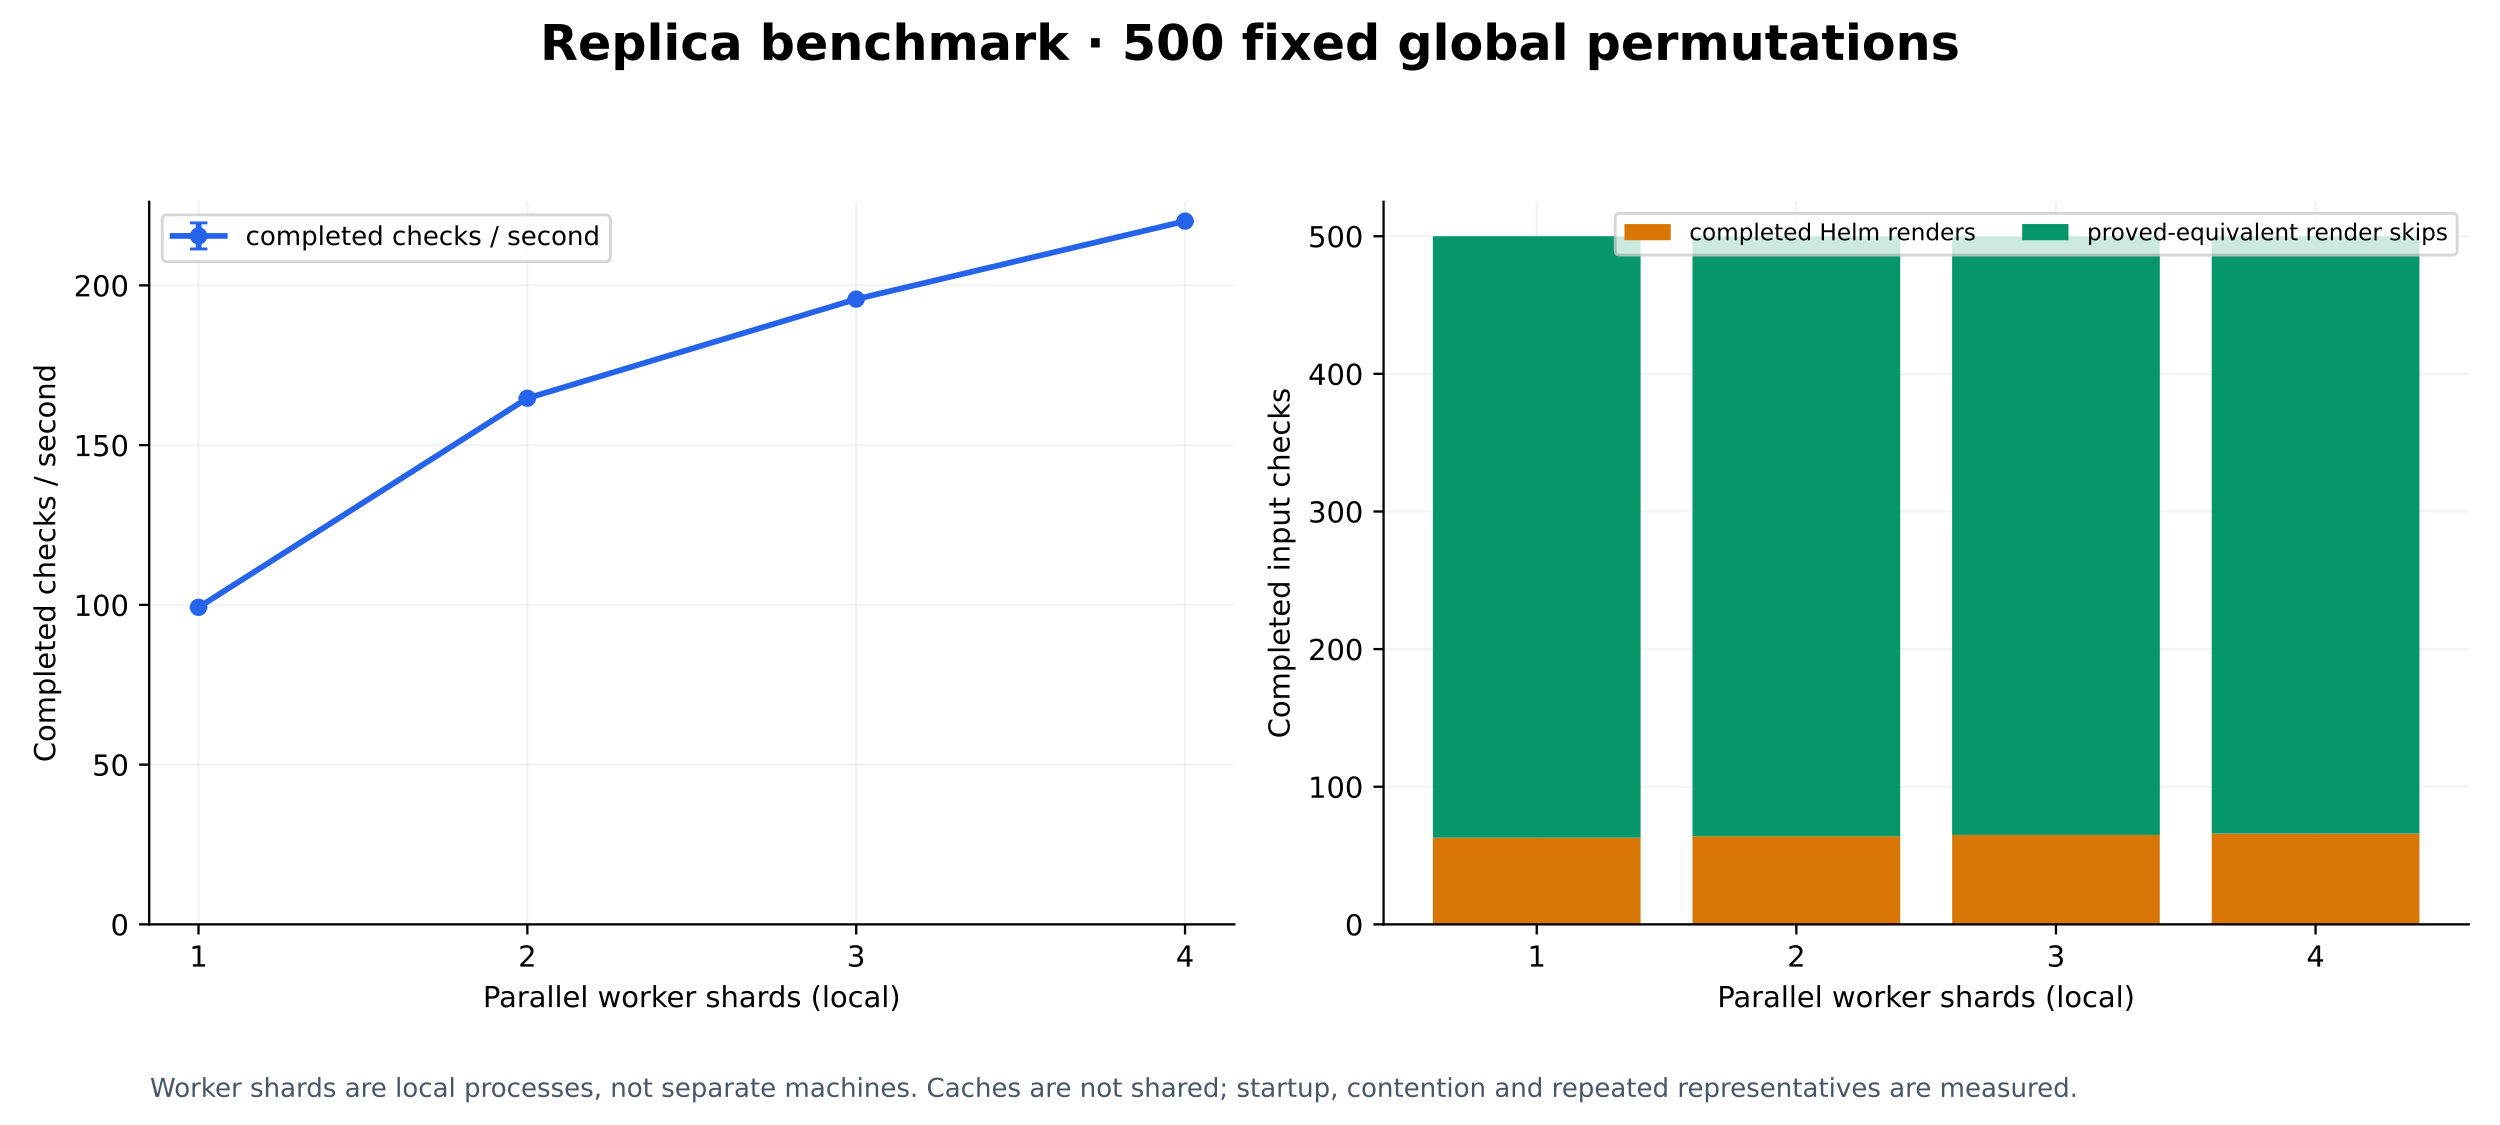
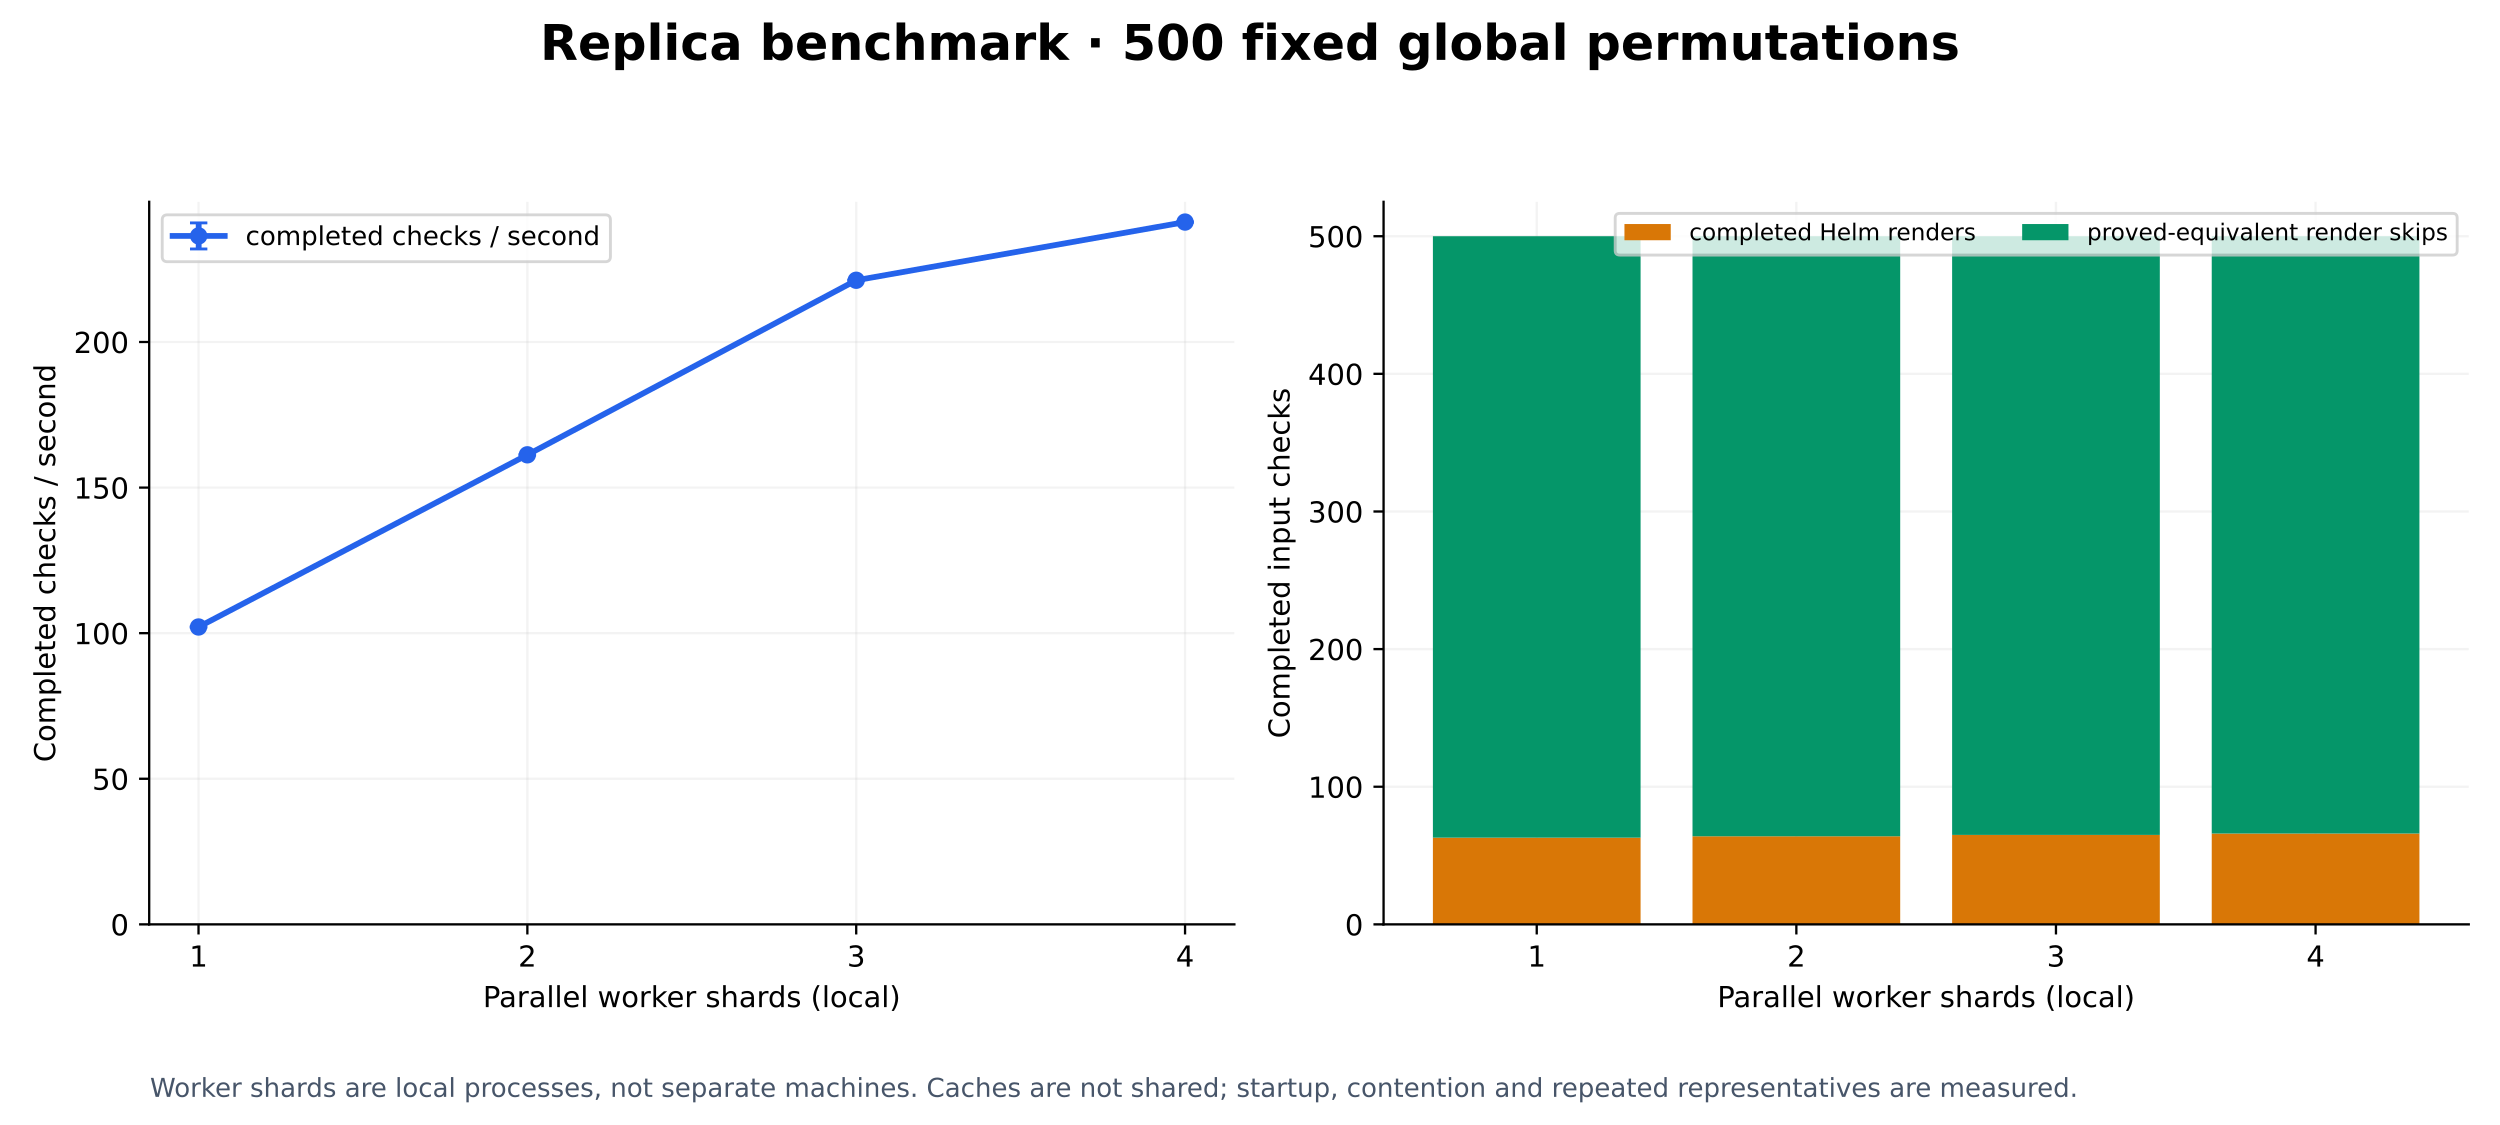
<svg xmlns="http://www.w3.org/2000/svg" xmlns:xlink="http://www.w3.org/1999/xlink" width="864pt" height="388.8pt" viewBox="0 0 864 388.8" version="1.1">
  <defs>
    <style type="text/css">*{stroke-linejoin: round; stroke-linecap: butt}</style>
  </defs>
  <g id="figure_1">
    <g id="patch_1">
-       <path d="M 0 388.8  L 864 388.8  L 864 0  L 0 0  z " style="fill: #ffffff" />
+       <path d="M 0 388.8 L 864 388.8 L 864 0 L 0 0 z " style="fill: #ffffff" />
    </g>
    <g id="axes_1">
      <g id="patch_2">
-         <path d="M 51.562 319.462  L 426.6 319.462  L 426.6 69.748  L 51.562 69.748  z " style="fill: #ffffff" />
+         <path d="M 51.562 319.462 L 426.6 319.462 L 426.6 69.748 L 51.562 69.748 z " style="fill: #ffffff" />
      </g>
      <g id="matplotlib.axis_1">
        <g id="xtick_1">
          <g id="line2d_1">
-             <path d="M 68.61 319.462  L 68.61 69.748  " clip-path="url(#p61731bcd33)" style="fill: none; stroke: #b0b0b0; stroke-opacity: 0.16; stroke-width: 0.8; stroke-linecap: square" />
+             <path d="M 68.61 319.462 L 68.61 69.748 " clip-path="url(#p4223c1ce77)" style="fill: none; stroke: #b0b0b0; stroke-opacity: 0.16; stroke-width: 0.8; stroke-linecap: square" />
          </g>
          <g id="line2d_2">
            <defs>
-               <path id="m095fb69ae2" d="M 0 0  L 0 3.5  " style="stroke: #000000; stroke-width: 0.8" />
+               <path id="mcdd8861293" d="M 0 0 L 0 3.5 " style="stroke: #000000; stroke-width: 0.8" />
            </defs>
            <g>
-               <use xlink:href="#m095fb69ae2" x="68.61" y="319.462" style="stroke: #000000; stroke-width: 0.8" />
+               <use xlink:href="#mcdd8861293" x="68.61" y="319.462" style="stroke: #000000; stroke-width: 0.8" />
            </g>
          </g>
          <g id="text_1">
            <text style="font-size: 10px; font-family: 'DejaVu Sans'; text-anchor: middle" x="68.61" y="334.059" transform="rotate(-0 68.60951 334.0593)">1</text>
          </g>
        </g>
        <g id="xtick_2">
          <g id="line2d_3">
-             <path d="M 182.257 319.462  L 182.257 69.748  " clip-path="url(#p61731bcd33)" style="fill: none; stroke: #b0b0b0; stroke-opacity: 0.16; stroke-width: 0.8; stroke-linecap: square" />
+             <path d="M 182.257 319.462 L 182.257 69.748 " clip-path="url(#p4223c1ce77)" style="fill: none; stroke: #b0b0b0; stroke-opacity: 0.16; stroke-width: 0.8; stroke-linecap: square" />
          </g>
          <g id="line2d_4">
            <g>
-               <use xlink:href="#m095fb69ae2" x="182.257" y="319.462" style="stroke: #000000; stroke-width: 0.8" />
+               <use xlink:href="#mcdd8861293" x="182.257" y="319.462" style="stroke: #000000; stroke-width: 0.8" />
            </g>
          </g>
          <g id="text_2">
            <text style="font-size: 10px; font-family: 'DejaVu Sans'; text-anchor: middle" x="182.257" y="334.059" transform="rotate(-0 182.2573 334.0593)">2</text>
          </g>
        </g>
        <g id="xtick_3">
          <g id="line2d_5">
-             <path d="M 295.905 319.462  L 295.905 69.748  " clip-path="url(#p61731bcd33)" style="fill: none; stroke: #b0b0b0; stroke-opacity: 0.16; stroke-width: 0.8; stroke-linecap: square" />
+             <path d="M 295.905 319.462 L 295.905 69.748 " clip-path="url(#p4223c1ce77)" style="fill: none; stroke: #b0b0b0; stroke-opacity: 0.16; stroke-width: 0.8; stroke-linecap: square" />
          </g>
          <g id="line2d_6">
            <g>
-               <use xlink:href="#m095fb69ae2" x="295.905" y="319.462" style="stroke: #000000; stroke-width: 0.8" />
+               <use xlink:href="#mcdd8861293" x="295.905" y="319.462" style="stroke: #000000; stroke-width: 0.8" />
            </g>
          </g>
          <g id="text_3">
            <text style="font-size: 10px; font-family: 'DejaVu Sans'; text-anchor: middle" x="295.905" y="334.059" transform="rotate(-0 295.9051 334.0593)">3</text>
          </g>
        </g>
        <g id="xtick_4">
          <g id="line2d_7">
-             <path d="M 409.553 319.462  L 409.553 69.748  " clip-path="url(#p61731bcd33)" style="fill: none; stroke: #b0b0b0; stroke-opacity: 0.16; stroke-width: 0.8; stroke-linecap: square" />
+             <path d="M 409.553 319.462 L 409.553 69.748 " clip-path="url(#p4223c1ce77)" style="fill: none; stroke: #b0b0b0; stroke-opacity: 0.16; stroke-width: 0.8; stroke-linecap: square" />
          </g>
          <g id="line2d_8">
            <g>
-               <use xlink:href="#m095fb69ae2" x="409.553" y="319.462" style="stroke: #000000; stroke-width: 0.8" />
+               <use xlink:href="#mcdd8861293" x="409.553" y="319.462" style="stroke: #000000; stroke-width: 0.8" />
            </g>
          </g>
          <g id="text_4">
            <text style="font-size: 10px; font-family: 'DejaVu Sans'; text-anchor: middle" x="409.553" y="334.059" transform="rotate(-0 409.5528 334.0593)">4</text>
          </g>
        </g>
        <g id="text_5">
          <text style="font-size: 10px; font-family: 'DejaVu Sans'; text-anchor: middle" x="239.081" y="348.06" transform="rotate(-0 239.0812 348.0601)">Parallel worker shards (local)</text>
        </g>
      </g>
      <g id="matplotlib.axis_2">
        <g id="ytick_1">
          <g id="line2d_9">
-             <path d="M 51.562 319.462  L 426.6 319.462  " clip-path="url(#p61731bcd33)" style="fill: none; stroke: #b0b0b0; stroke-opacity: 0.16; stroke-width: 0.8; stroke-linecap: square" />
+             <path d="M 51.562 319.462 L 426.6 319.462 " clip-path="url(#p4223c1ce77)" style="fill: none; stroke: #b0b0b0; stroke-opacity: 0.16; stroke-width: 0.8; stroke-linecap: square" />
          </g>
          <g id="line2d_10">
            <defs>
-               <path id="m55cb6ae15c" d="M 0 0  L -3.5 0  " style="stroke: #000000; stroke-width: 0.8" />
+               <path id="mf7a7659a86" d="M 0 0 L -3.5 0 " style="stroke: #000000; stroke-width: 0.8" />
            </defs>
            <g>
-               <use xlink:href="#m55cb6ae15c" x="51.562" y="319.462" style="stroke: #000000; stroke-width: 0.8" />
+               <use xlink:href="#mf7a7659a86" x="51.562" y="319.462" style="stroke: #000000; stroke-width: 0.8" />
            </g>
          </g>
          <g id="text_6">
            <text style="font-size: 10px; font-family: 'DejaVu Sans'; text-anchor: end" x="44.562" y="323.26" transform="rotate(-0 44.56234 323.2605)">0</text>
          </g>
        </g>
        <g id="ytick_2">
          <g id="line2d_11">
-             <path d="M 51.562 264.253  L 426.6 264.253  " clip-path="url(#p61731bcd33)" style="fill: none; stroke: #b0b0b0; stroke-opacity: 0.16; stroke-width: 0.8; stroke-linecap: square" />
+             <path d="M 51.562 269.145 L 426.6 269.145 " clip-path="url(#p4223c1ce77)" style="fill: none; stroke: #b0b0b0; stroke-opacity: 0.16; stroke-width: 0.8; stroke-linecap: square" />
          </g>
          <g id="line2d_12">
            <g>
-               <use xlink:href="#m55cb6ae15c" x="51.562" y="264.253" style="stroke: #000000; stroke-width: 0.8" />
+               <use xlink:href="#mf7a7659a86" x="51.562" y="269.145" style="stroke: #000000; stroke-width: 0.8" />
            </g>
          </g>
          <g id="text_7">
-             <text style="font-size: 10px; font-family: 'DejaVu Sans'; text-anchor: end" x="44.562" y="268.052" transform="rotate(-0 44.56234 268.0519)">50</text>
+             <text style="font-size: 10px; font-family: 'DejaVu Sans'; text-anchor: end" x="44.562" y="272.944" transform="rotate(-0 44.56234 272.9439)">50</text>
          </g>
        </g>
        <g id="ytick_3">
          <g id="line2d_13">
-             <path d="M 51.562 209.045  L 426.6 209.045  " clip-path="url(#p61731bcd33)" style="fill: none; stroke: #b0b0b0; stroke-opacity: 0.16; stroke-width: 0.8; stroke-linecap: square" />
+             <path d="M 51.562 218.828 L 426.6 218.828 " clip-path="url(#p4223c1ce77)" style="fill: none; stroke: #b0b0b0; stroke-opacity: 0.16; stroke-width: 0.8; stroke-linecap: square" />
          </g>
          <g id="line2d_14">
            <g>
-               <use xlink:href="#m55cb6ae15c" x="51.562" y="209.045" style="stroke: #000000; stroke-width: 0.8" />
+               <use xlink:href="#mf7a7659a86" x="51.562" y="218.828" style="stroke: #000000; stroke-width: 0.8" />
            </g>
          </g>
          <g id="text_8">
-             <text style="font-size: 10px; font-family: 'DejaVu Sans'; text-anchor: end" x="44.562" y="212.843" transform="rotate(-0 44.56234 212.8434)">100</text>
+             <text style="font-size: 10px; font-family: 'DejaVu Sans'; text-anchor: end" x="44.562" y="222.627" transform="rotate(-0 44.56234 222.6272)">100</text>
          </g>
        </g>
        <g id="ytick_4">
          <g id="line2d_15">
-             <path d="M 51.562 153.836  L 426.6 153.836  " clip-path="url(#p61731bcd33)" style="fill: none; stroke: #b0b0b0; stroke-opacity: 0.16; stroke-width: 0.8; stroke-linecap: square" />
+             <path d="M 51.562 168.512 L 426.6 168.512 " clip-path="url(#p4223c1ce77)" style="fill: none; stroke: #b0b0b0; stroke-opacity: 0.16; stroke-width: 0.8; stroke-linecap: square" />
          </g>
          <g id="line2d_16">
            <g>
-               <use xlink:href="#m55cb6ae15c" x="51.562" y="153.836" style="stroke: #000000; stroke-width: 0.8" />
+               <use xlink:href="#mf7a7659a86" x="51.562" y="168.512" style="stroke: #000000; stroke-width: 0.8" />
            </g>
          </g>
          <g id="text_9">
-             <text style="font-size: 10px; font-family: 'DejaVu Sans'; text-anchor: end" x="44.562" y="157.635" transform="rotate(-0 44.56234 157.6349)">150</text>
+             <text style="font-size: 10px; font-family: 'DejaVu Sans'; text-anchor: end" x="44.562" y="172.311" transform="rotate(-0 44.56234 172.3106)">150</text>
          </g>
        </g>
        <g id="ytick_5">
          <g id="line2d_17">
-             <path d="M 51.562 98.628  L 426.6 98.628  " clip-path="url(#p61731bcd33)" style="fill: none; stroke: #b0b0b0; stroke-opacity: 0.16; stroke-width: 0.8; stroke-linecap: square" />
+             <path d="M 51.562 118.195 L 426.6 118.195 " clip-path="url(#p4223c1ce77)" style="fill: none; stroke: #b0b0b0; stroke-opacity: 0.16; stroke-width: 0.8; stroke-linecap: square" />
          </g>
          <g id="line2d_18">
            <g>
-               <use xlink:href="#m55cb6ae15c" x="51.562" y="98.628" style="stroke: #000000; stroke-width: 0.8" />
+               <use xlink:href="#mf7a7659a86" x="51.562" y="118.195" style="stroke: #000000; stroke-width: 0.8" />
            </g>
          </g>
          <g id="text_10">
-             <text style="font-size: 10px; font-family: 'DejaVu Sans'; text-anchor: end" x="44.562" y="102.426" transform="rotate(-0 44.56234 102.4263)">200</text>
+             <text style="font-size: 10px; font-family: 'DejaVu Sans'; text-anchor: end" x="44.562" y="121.994" transform="rotate(-0 44.56234 121.994)">200</text>
          </g>
        </g>
        <g id="text_11">
          <text style="font-size: 10px; font-family: 'DejaVu Sans'; text-anchor: middle" x="19.073" y="194.605" transform="rotate(-90 19.0725 194.6048)">Completed checks / second</text>
        </g>
      </g>
      <g id="LineCollection_1">
-         <path d="M 68.61 209.899  L 68.61 209.899  " clip-path="url(#p61731bcd33)" style="fill: none; stroke: #2563eb; stroke-width: 2" />
-         <path d="M 182.257 137.622  L 182.257 137.622  " clip-path="url(#p61731bcd33)" style="fill: none; stroke: #2563eb; stroke-width: 2" />
-         <path d="M 295.905 103.377  L 295.905 103.377  " clip-path="url(#p61731bcd33)" style="fill: none; stroke: #2563eb; stroke-width: 2" />
-         <path d="M 409.553 76.422  L 409.553 76.422  " clip-path="url(#p61731bcd33)" style="fill: none; stroke: #2563eb; stroke-width: 2" />
+         <path d="M 68.61 216.69 L 68.61 216.69 " clip-path="url(#p4223c1ce77)" style="fill: none; stroke: #2563eb; stroke-width: 2" />
+         <path d="M 182.257 157.183 L 182.257 157.183 " clip-path="url(#p4223c1ce77)" style="fill: none; stroke: #2563eb; stroke-width: 2" />
+         <path d="M 295.905 96.858 L 295.905 96.858 " clip-path="url(#p4223c1ce77)" style="fill: none; stroke: #2563eb; stroke-width: 2" />
+         <path d="M 409.553 76.745 L 409.553 76.745 " clip-path="url(#p4223c1ce77)" style="fill: none; stroke: #2563eb; stroke-width: 2" />
      </g>
      <g id="line2d_19">
        <defs>
-           <path id="m5aa37f4e7f" d="M 3 0  L -3 -0  " style="stroke: #2563eb" />
+           <path id="m6615f6c634" d="M 3 0 L -3 -0 " style="stroke: #2563eb" />
        </defs>
-         <g clip-path="url(#p61731bcd33)">
-           <use xlink:href="#m5aa37f4e7f" x="68.61" y="209.899" style="fill: #2563eb; stroke: #2563eb" />
-           <use xlink:href="#m5aa37f4e7f" x="182.257" y="137.622" style="fill: #2563eb; stroke: #2563eb" />
-           <use xlink:href="#m5aa37f4e7f" x="295.905" y="103.377" style="fill: #2563eb; stroke: #2563eb" />
-           <use xlink:href="#m5aa37f4e7f" x="409.553" y="76.422" style="fill: #2563eb; stroke: #2563eb" />
+         <g clip-path="url(#p4223c1ce77)">
+           <use xlink:href="#m6615f6c634" x="68.61" y="216.69" style="fill: #2563eb; stroke: #2563eb" />
+           <use xlink:href="#m6615f6c634" x="182.257" y="157.183" style="fill: #2563eb; stroke: #2563eb" />
+           <use xlink:href="#m6615f6c634" x="295.905" y="96.858" style="fill: #2563eb; stroke: #2563eb" />
+           <use xlink:href="#m6615f6c634" x="409.553" y="76.745" style="fill: #2563eb; stroke: #2563eb" />
        </g>
      </g>
      <g id="line2d_20">
-         <g clip-path="url(#p61731bcd33)">
-           <use xlink:href="#m5aa37f4e7f" x="68.61" y="209.899" style="fill: #2563eb; stroke: #2563eb" />
-           <use xlink:href="#m5aa37f4e7f" x="182.257" y="137.622" style="fill: #2563eb; stroke: #2563eb" />
-           <use xlink:href="#m5aa37f4e7f" x="295.905" y="103.377" style="fill: #2563eb; stroke: #2563eb" />
-           <use xlink:href="#m5aa37f4e7f" x="409.553" y="76.422" style="fill: #2563eb; stroke: #2563eb" />
+         <g clip-path="url(#p4223c1ce77)">
+           <use xlink:href="#m6615f6c634" x="68.61" y="216.69" style="fill: #2563eb; stroke: #2563eb" />
+           <use xlink:href="#m6615f6c634" x="182.257" y="157.183" style="fill: #2563eb; stroke: #2563eb" />
+           <use xlink:href="#m6615f6c634" x="295.905" y="96.858" style="fill: #2563eb; stroke: #2563eb" />
+           <use xlink:href="#m6615f6c634" x="409.553" y="76.745" style="fill: #2563eb; stroke: #2563eb" />
        </g>
      </g>
      <g id="line2d_21">
-         <path d="M 68.61 209.899  L 182.257 137.622  L 295.905 103.377  L 409.553 76.422  " clip-path="url(#p61731bcd33)" style="fill: none; stroke: #2563eb; stroke-width: 2; stroke-linecap: square" />
+         <path d="M 68.61 216.69 L 182.257 157.183 L 295.905 96.858 L 409.553 76.745 " clip-path="url(#p4223c1ce77)" style="fill: none; stroke: #2563eb; stroke-width: 2; stroke-linecap: square" />
        <defs>
-           <path id="me85c8bac1a" d="M 0 2.5  C 0.663 2.5 1.299 2.237 1.768 1.768  C 2.237 1.299 2.5 0.663 2.5 0  C 2.5 -0.663 2.237 -1.299 1.768 -1.768  C 1.299 -2.237 0.663 -2.5 0 -2.5  C -0.663 -2.5 -1.299 -2.237 -1.768 -1.768  C -2.237 -1.299 -2.5 -0.663 -2.5 0  C -2.5 0.663 -2.237 1.299 -1.768 1.768  C -1.299 2.237 -0.663 2.5 0 2.5  z " style="stroke: #2563eb" />
+           <path id="m3944ea3f40" d="M 0 2.5 C 0.663 2.5 1.299 2.237 1.768 1.768 C 2.237 1.299 2.5 0.663 2.5 0 C 2.5 -0.663 2.237 -1.299 1.768 -1.768 C 1.299 -2.237 0.663 -2.5 0 -2.5 C -0.663 -2.5 -1.299 -2.237 -1.768 -1.768 C -2.237 -1.299 -2.5 -0.663 -2.5 0 C -2.5 0.663 -2.237 1.299 -1.768 1.768 C -1.299 2.237 -0.663 2.5 0 2.5 z " style="stroke: #2563eb" />
        </defs>
-         <g clip-path="url(#p61731bcd33)">
-           <use xlink:href="#me85c8bac1a" x="68.61" y="209.899" style="fill: #2563eb; stroke: #2563eb" />
-           <use xlink:href="#me85c8bac1a" x="182.257" y="137.622" style="fill: #2563eb; stroke: #2563eb" />
-           <use xlink:href="#me85c8bac1a" x="295.905" y="103.377" style="fill: #2563eb; stroke: #2563eb" />
-           <use xlink:href="#me85c8bac1a" x="409.553" y="76.422" style="fill: #2563eb; stroke: #2563eb" />
+         <g clip-path="url(#p4223c1ce77)">
+           <use xlink:href="#m3944ea3f40" x="68.61" y="216.69" style="fill: #2563eb; stroke: #2563eb" />
+           <use xlink:href="#m3944ea3f40" x="182.257" y="157.183" style="fill: #2563eb; stroke: #2563eb" />
+           <use xlink:href="#m3944ea3f40" x="295.905" y="96.858" style="fill: #2563eb; stroke: #2563eb" />
+           <use xlink:href="#m3944ea3f40" x="409.553" y="76.745" style="fill: #2563eb; stroke: #2563eb" />
        </g>
      </g>
      <g id="patch_3">
-         <path d="M 51.562 319.462  L 51.562 69.748  " style="fill: none; stroke: #000000; stroke-width: 0.8; stroke-linejoin: miter; stroke-linecap: square" />
+         <path d="M 51.562 319.462 L 51.562 69.748 " style="fill: none; stroke: #000000; stroke-width: 0.8; stroke-linejoin: miter; stroke-linecap: square" />
      </g>
      <g id="patch_4">
-         <path d="M 51.562 319.462  L 426.6 319.462  " style="fill: none; stroke: #000000; stroke-width: 0.8; stroke-linejoin: miter; stroke-linecap: square" />
+         <path d="M 51.562 319.462 L 426.6 319.462 " style="fill: none; stroke: #000000; stroke-width: 0.8; stroke-linejoin: miter; stroke-linecap: square" />
      </g>
      <g id="legend_1">
        <g id="patch_5">
-           <path d="M 57.862 90.449  L 209.166 90.449  Q 210.966 90.449 210.966 88.649  L 210.966 76.048  Q 210.966 74.248 209.166 74.248  L 57.862 74.248  Q 56.062 74.248 56.062 76.048  L 56.062 88.649  Q 56.062 90.449 57.862 90.449  z " style="fill: #ffffff; opacity: 0.8; stroke: #cccccc; stroke-linejoin: miter" />
+           <path d="M 57.862 90.449 L 209.166 90.449 Q 210.966 90.449 210.966 88.649 L 210.966 76.048 Q 210.966 74.248 209.166 74.248 L 57.862 74.248 Q 56.062 74.248 56.062 76.048 L 56.062 88.649 Q 56.062 90.449 57.862 90.449 z " style="fill: #ffffff; opacity: 0.8; stroke: #cccccc; stroke-linejoin: miter" />
        </g>
        <g id="LineCollection_2">
-           <path d="M 68.662 86.037  L 68.662 77.037  " style="fill: none; stroke: #2563eb; stroke-width: 2" />
+           <path d="M 68.662 86.037 L 68.662 77.037 " style="fill: none; stroke: #2563eb; stroke-width: 2" />
        </g>
        <g id="line2d_22">
          <g>
-             <use xlink:href="#m5aa37f4e7f" x="68.662" y="86.037" style="fill: #2563eb; stroke: #2563eb" />
+             <use xlink:href="#m6615f6c634" x="68.662" y="86.037" style="fill: #2563eb; stroke: #2563eb" />
          </g>
        </g>
        <g id="line2d_23">
          <g>
-             <use xlink:href="#m5aa37f4e7f" x="68.662" y="77.037" style="fill: #2563eb; stroke: #2563eb" />
+             <use xlink:href="#m6615f6c634" x="68.662" y="77.037" style="fill: #2563eb; stroke: #2563eb" />
          </g>
        </g>
        <g id="line2d_24">
-           <path d="M 59.662 81.537  L 77.662 81.537  " style="fill: none; stroke: #2563eb; stroke-width: 2; stroke-linecap: square" />
+           <path d="M 59.662 81.537 L 77.662 81.537 " style="fill: none; stroke: #2563eb; stroke-width: 2; stroke-linecap: square" />
        </g>
        <g id="line2d_25">
          <g>
-             <use xlink:href="#me85c8bac1a" x="68.662" y="81.537" style="fill: #2563eb; stroke: #2563eb" />
+             <use xlink:href="#m3944ea3f40" x="68.662" y="81.537" style="fill: #2563eb; stroke: #2563eb" />
          </g>
        </g>
        <g id="text_12">
          <text style="font-size: 9px; font-family: 'DejaVu Sans'; text-anchor: start" x="84.862" y="84.687" transform="rotate(-0 84.86234 84.68658)">completed checks / second</text>
        </g>
      </g>
    </g>
    <g id="axes_2">
      <g id="patch_6">
-         <path d="M 478.162 319.462  L 853.2 319.462  L 853.2 69.748  L 478.162 69.748  z " style="fill: #ffffff" />
+         <path d="M 478.162 319.462 L 853.2 319.462 L 853.2 69.748 L 478.162 69.748 z " style="fill: #ffffff" />
      </g>
      <g id="matplotlib.axis_3">
        <g id="xtick_5">
          <g id="line2d_26">
-             <path d="M 531.098 319.462  L 531.098 69.748  " clip-path="url(#p3ab52d265b)" style="fill: none; stroke: #b0b0b0; stroke-opacity: 0.16; stroke-width: 0.8; stroke-linecap: square" />
+             <path d="M 531.098 319.462 L 531.098 69.748 " clip-path="url(#pd91692ca16)" style="fill: none; stroke: #b0b0b0; stroke-opacity: 0.16; stroke-width: 0.8; stroke-linecap: square" />
          </g>
          <g id="line2d_27">
            <g>
-               <use xlink:href="#m095fb69ae2" x="531.098" y="319.462" style="stroke: #000000; stroke-width: 0.8" />
+               <use xlink:href="#mcdd8861293" x="531.098" y="319.462" style="stroke: #000000; stroke-width: 0.8" />
            </g>
          </g>
          <g id="text_13">
            <text style="font-size: 10px; font-family: 'DejaVu Sans'; text-anchor: middle" x="531.098" y="334.059" transform="rotate(-0 531.0983 334.0593)">1</text>
          </g>
        </g>
        <g id="xtick_6">
          <g id="line2d_28">
-             <path d="M 620.82 319.462  L 620.82 69.748  " clip-path="url(#p3ab52d265b)" style="fill: none; stroke: #b0b0b0; stroke-opacity: 0.16; stroke-width: 0.8; stroke-linecap: square" />
+             <path d="M 620.82 319.462 L 620.82 69.748 " clip-path="url(#pd91692ca16)" style="fill: none; stroke: #b0b0b0; stroke-opacity: 0.16; stroke-width: 0.8; stroke-linecap: square" />
          </g>
          <g id="line2d_29">
            <g>
-               <use xlink:href="#m095fb69ae2" x="620.82" y="319.462" style="stroke: #000000; stroke-width: 0.8" />
+               <use xlink:href="#mcdd8861293" x="620.82" y="319.462" style="stroke: #000000; stroke-width: 0.8" />
            </g>
          </g>
          <g id="text_14">
            <text style="font-size: 10px; font-family: 'DejaVu Sans'; text-anchor: middle" x="620.82" y="334.059" transform="rotate(-0 620.8202 334.0593)">2</text>
          </g>
        </g>
        <g id="xtick_7">
          <g id="line2d_30">
-             <path d="M 710.542 319.462  L 710.542 69.748  " clip-path="url(#p3ab52d265b)" style="fill: none; stroke: #b0b0b0; stroke-opacity: 0.16; stroke-width: 0.8; stroke-linecap: square" />
+             <path d="M 710.542 319.462 L 710.542 69.748 " clip-path="url(#pd91692ca16)" style="fill: none; stroke: #b0b0b0; stroke-opacity: 0.16; stroke-width: 0.8; stroke-linecap: square" />
          </g>
          <g id="line2d_31">
            <g>
-               <use xlink:href="#m095fb69ae2" x="710.542" y="319.462" style="stroke: #000000; stroke-width: 0.8" />
+               <use xlink:href="#mcdd8861293" x="710.542" y="319.462" style="stroke: #000000; stroke-width: 0.8" />
            </g>
          </g>
          <g id="text_15">
            <text style="font-size: 10px; font-family: 'DejaVu Sans'; text-anchor: middle" x="710.542" y="334.059" transform="rotate(-0 710.5421 334.0593)">3</text>
          </g>
        </g>
        <g id="xtick_8">
          <g id="line2d_32">
-             <path d="M 800.264 319.462  L 800.264 69.748  " clip-path="url(#p3ab52d265b)" style="fill: none; stroke: #b0b0b0; stroke-opacity: 0.16; stroke-width: 0.8; stroke-linecap: square" />
+             <path d="M 800.264 319.462 L 800.264 69.748 " clip-path="url(#pd91692ca16)" style="fill: none; stroke: #b0b0b0; stroke-opacity: 0.16; stroke-width: 0.8; stroke-linecap: square" />
          </g>
          <g id="line2d_33">
            <g>
-               <use xlink:href="#m095fb69ae2" x="800.264" y="319.462" style="stroke: #000000; stroke-width: 0.8" />
+               <use xlink:href="#mcdd8861293" x="800.264" y="319.462" style="stroke: #000000; stroke-width: 0.8" />
            </g>
          </g>
          <g id="text_16">
            <text style="font-size: 10px; font-family: 'DejaVu Sans'; text-anchor: middle" x="800.264" y="334.059" transform="rotate(-0 800.2641 334.0593)">4</text>
          </g>
        </g>
        <g id="text_17">
          <text style="font-size: 10px; font-family: 'DejaVu Sans'; text-anchor: middle" x="665.681" y="348.06" transform="rotate(-0 665.6812 348.0601)">Parallel worker shards (local)</text>
        </g>
      </g>
      <g id="matplotlib.axis_4">
        <g id="ytick_6">
          <g id="line2d_34">
-             <path d="M 478.162 319.462  L 853.2 319.462  " clip-path="url(#p3ab52d265b)" style="fill: none; stroke: #b0b0b0; stroke-opacity: 0.16; stroke-width: 0.8; stroke-linecap: square" />
+             <path d="M 478.162 319.462 L 853.2 319.462 " clip-path="url(#pd91692ca16)" style="fill: none; stroke: #b0b0b0; stroke-opacity: 0.16; stroke-width: 0.8; stroke-linecap: square" />
          </g>
          <g id="line2d_35">
            <g>
-               <use xlink:href="#m55cb6ae15c" x="478.162" y="319.462" style="stroke: #000000; stroke-width: 0.8" />
+               <use xlink:href="#mf7a7659a86" x="478.162" y="319.462" style="stroke: #000000; stroke-width: 0.8" />
            </g>
          </g>
          <g id="text_18">
            <text style="font-size: 10px; font-family: 'DejaVu Sans'; text-anchor: end" x="471.162" y="323.26" transform="rotate(-0 471.1623 323.2605)">0</text>
          </g>
        </g>
        <g id="ytick_7">
          <g id="line2d_36">
-             <path d="M 478.162 271.897  L 853.2 271.897  " clip-path="url(#p3ab52d265b)" style="fill: none; stroke: #b0b0b0; stroke-opacity: 0.16; stroke-width: 0.8; stroke-linecap: square" />
+             <path d="M 478.162 271.897 L 853.2 271.897 " clip-path="url(#pd91692ca16)" style="fill: none; stroke: #b0b0b0; stroke-opacity: 0.16; stroke-width: 0.8; stroke-linecap: square" />
          </g>
          <g id="line2d_37">
            <g>
-               <use xlink:href="#m55cb6ae15c" x="478.162" y="271.897" style="stroke: #000000; stroke-width: 0.8" />
+               <use xlink:href="#mf7a7659a86" x="478.162" y="271.897" style="stroke: #000000; stroke-width: 0.8" />
            </g>
          </g>
          <g id="text_19">
            <text style="font-size: 10px; font-family: 'DejaVu Sans'; text-anchor: end" x="471.162" y="275.696" transform="rotate(-0 471.1623 275.696)">100</text>
          </g>
        </g>
        <g id="ytick_8">
          <g id="line2d_38">
-             <path d="M 478.162 224.333  L 853.2 224.333  " clip-path="url(#p3ab52d265b)" style="fill: none; stroke: #b0b0b0; stroke-opacity: 0.16; stroke-width: 0.8; stroke-linecap: square" />
+             <path d="M 478.162 224.333 L 853.2 224.333 " clip-path="url(#pd91692ca16)" style="fill: none; stroke: #b0b0b0; stroke-opacity: 0.16; stroke-width: 0.8; stroke-linecap: square" />
          </g>
          <g id="line2d_39">
            <g>
-               <use xlink:href="#m55cb6ae15c" x="478.162" y="224.333" style="stroke: #000000; stroke-width: 0.8" />
+               <use xlink:href="#mf7a7659a86" x="478.162" y="224.333" style="stroke: #000000; stroke-width: 0.8" />
            </g>
          </g>
          <g id="text_20">
            <text style="font-size: 10px; font-family: 'DejaVu Sans'; text-anchor: end" x="471.162" y="228.131" transform="rotate(-0 471.1623 228.1315)">200</text>
          </g>
        </g>
        <g id="ytick_9">
          <g id="line2d_40">
-             <path d="M 478.162 176.768  L 853.2 176.768  " clip-path="url(#p3ab52d265b)" style="fill: none; stroke: #b0b0b0; stroke-opacity: 0.16; stroke-width: 0.8; stroke-linecap: square" />
+             <path d="M 478.162 176.768 L 853.2 176.768 " clip-path="url(#pd91692ca16)" style="fill: none; stroke: #b0b0b0; stroke-opacity: 0.16; stroke-width: 0.8; stroke-linecap: square" />
          </g>
          <g id="line2d_41">
            <g>
-               <use xlink:href="#m55cb6ae15c" x="478.162" y="176.768" style="stroke: #000000; stroke-width: 0.8" />
+               <use xlink:href="#mf7a7659a86" x="478.162" y="176.768" style="stroke: #000000; stroke-width: 0.8" />
            </g>
          </g>
          <g id="text_21">
            <text style="font-size: 10px; font-family: 'DejaVu Sans'; text-anchor: end" x="471.162" y="180.567" transform="rotate(-0 471.1623 180.567)">300</text>
          </g>
        </g>
        <g id="ytick_10">
          <g id="line2d_42">
-             <path d="M 478.162 129.204  L 853.2 129.204  " clip-path="url(#p3ab52d265b)" style="fill: none; stroke: #b0b0b0; stroke-opacity: 0.16; stroke-width: 0.8; stroke-linecap: square" />
+             <path d="M 478.162 129.204 L 853.2 129.204 " clip-path="url(#pd91692ca16)" style="fill: none; stroke: #b0b0b0; stroke-opacity: 0.16; stroke-width: 0.8; stroke-linecap: square" />
          </g>
          <g id="line2d_43">
            <g>
-               <use xlink:href="#m55cb6ae15c" x="478.162" y="129.204" style="stroke: #000000; stroke-width: 0.8" />
+               <use xlink:href="#mf7a7659a86" x="478.162" y="129.204" style="stroke: #000000; stroke-width: 0.8" />
            </g>
          </g>
          <g id="text_22">
            <text style="font-size: 10px; font-family: 'DejaVu Sans'; text-anchor: end" x="471.162" y="133.002" transform="rotate(-0 471.1623 133.0024)">400</text>
          </g>
        </g>
        <g id="ytick_11">
          <g id="line2d_44">
-             <path d="M 478.162 81.639  L 853.2 81.639  " clip-path="url(#p3ab52d265b)" style="fill: none; stroke: #b0b0b0; stroke-opacity: 0.16; stroke-width: 0.8; stroke-linecap: square" />
+             <path d="M 478.162 81.639 L 853.2 81.639 " clip-path="url(#pd91692ca16)" style="fill: none; stroke: #b0b0b0; stroke-opacity: 0.16; stroke-width: 0.8; stroke-linecap: square" />
          </g>
          <g id="line2d_45">
            <g>
-               <use xlink:href="#m55cb6ae15c" x="478.162" y="81.639" style="stroke: #000000; stroke-width: 0.8" />
+               <use xlink:href="#mf7a7659a86" x="478.162" y="81.639" style="stroke: #000000; stroke-width: 0.8" />
            </g>
          </g>
          <g id="text_23">
            <text style="font-size: 10px; font-family: 'DejaVu Sans'; text-anchor: end" x="471.162" y="85.438" transform="rotate(-0 471.1623 85.43794)">500</text>
          </g>
        </g>
        <g id="text_24">
          <text style="font-size: 10px; font-family: 'DejaVu Sans'; text-anchor: middle" x="445.673" y="194.605" transform="rotate(-90 445.6725 194.6048)">Completed input checks</text>
        </g>
      </g>
      <g id="patch_7">
-         <path d="M 495.21 319.462  L 566.987 319.462  L 566.987 289.496  L 495.21 289.496  z " clip-path="url(#p3ab52d265b)" style="fill: #d97706" />
+         <path d="M 495.21 319.462 L 566.987 319.462 L 566.987 289.496 L 495.21 289.496 z " clip-path="url(#pd91692ca16)" style="fill: #d97706" />
      </g>
      <g id="patch_8">
-         <path d="M 584.931 319.462  L 656.709 319.462  L 656.709 289.02  L 584.931 289.02  z " clip-path="url(#p3ab52d265b)" style="fill: #d97706" />
+         <path d="M 584.931 319.462 L 656.709 319.462 L 656.709 289.02 L 584.931 289.02 z " clip-path="url(#pd91692ca16)" style="fill: #d97706" />
      </g>
      <g id="patch_9">
-         <path d="M 674.653 319.462  L 746.431 319.462  L 746.431 288.545  L 674.653 288.545  z " clip-path="url(#p3ab52d265b)" style="fill: #d97706" />
+         <path d="M 674.653 319.462 L 746.431 319.462 L 746.431 288.545 L 674.653 288.545 z " clip-path="url(#pd91692ca16)" style="fill: #d97706" />
      </g>
      <g id="patch_10">
-         <path d="M 764.375 319.462  L 836.153 319.462  L 836.153 288.069  L 764.375 288.069  z " clip-path="url(#p3ab52d265b)" style="fill: #d97706" />
+         <path d="M 764.375 319.462 L 836.153 319.462 L 836.153 288.069 L 764.375 288.069 z " clip-path="url(#pd91692ca16)" style="fill: #d97706" />
      </g>
      <g id="patch_11">
-         <path d="M 495.21 289.496  L 566.987 289.496  L 566.987 81.639  L 495.21 81.639  z " clip-path="url(#p3ab52d265b)" style="fill: #059669" />
+         <path d="M 495.21 289.496 L 566.987 289.496 L 566.987 81.639 L 495.21 81.639 z " clip-path="url(#pd91692ca16)" style="fill: #059669" />
      </g>
      <g id="patch_12">
-         <path d="M 584.931 289.02  L 656.709 289.02  L 656.709 81.639  L 584.931 81.639  z " clip-path="url(#p3ab52d265b)" style="fill: #059669" />
+         <path d="M 584.931 289.02 L 656.709 289.02 L 656.709 81.639 L 584.931 81.639 z " clip-path="url(#pd91692ca16)" style="fill: #059669" />
      </g>
      <g id="patch_13">
-         <path d="M 674.653 288.545  L 746.431 288.545  L 746.431 81.639  L 674.653 81.639  z " clip-path="url(#p3ab52d265b)" style="fill: #059669" />
+         <path d="M 674.653 288.545 L 746.431 288.545 L 746.431 81.639 L 674.653 81.639 z " clip-path="url(#pd91692ca16)" style="fill: #059669" />
      </g>
      <g id="patch_14">
-         <path d="M 764.375 288.069  L 836.153 288.069  L 836.153 81.639  L 764.375 81.639  z " clip-path="url(#p3ab52d265b)" style="fill: #059669" />
+         <path d="M 764.375 288.069 L 836.153 288.069 L 836.153 81.639 L 764.375 81.639 z " clip-path="url(#pd91692ca16)" style="fill: #059669" />
      </g>
      <g id="patch_15">
-         <path d="M 478.162 319.462  L 478.162 69.748  " style="fill: none; stroke: #000000; stroke-width: 0.8; stroke-linejoin: miter; stroke-linecap: square" />
+         <path d="M 478.162 319.462 L 478.162 69.748 " style="fill: none; stroke: #000000; stroke-width: 0.8; stroke-linejoin: miter; stroke-linecap: square" />
      </g>
      <g id="patch_16">
-         <path d="M 478.162 319.462  L 853.2 319.462  " style="fill: none; stroke: #000000; stroke-width: 0.8; stroke-linejoin: miter; stroke-linecap: square" />
+         <path d="M 478.162 319.462 L 853.2 319.462 " style="fill: none; stroke: #000000; stroke-width: 0.8; stroke-linejoin: miter; stroke-linecap: square" />
      </g>
      <g id="legend_2">
        <g id="patch_17">
-           <path d="M 559.811 88.149  L 847.6 88.149  Q 849.2 88.149 849.2 86.549  L 849.2 75.348  Q 849.2 73.748 847.6 73.748  L 559.811 73.748  Q 558.211 73.748 558.211 75.348  L 558.211 86.549  Q 558.211 88.149 559.811 88.149  z " style="fill: #ffffff; opacity: 0.8; stroke: #cccccc; stroke-linejoin: miter" />
+           <path d="M 559.811 88.149 L 847.6 88.149 Q 849.2 88.149 849.2 86.549 L 849.2 75.348 Q 849.2 73.748 847.6 73.748 L 559.811 73.748 Q 558.211 73.748 558.211 75.348 L 558.211 86.549 Q 558.211 88.149 559.811 88.149 z " style="fill: #ffffff; opacity: 0.8; stroke: #cccccc; stroke-linejoin: miter" />
        </g>
        <g id="patch_18">
-           <path d="M 561.411 83.027  L 577.411 83.027  L 577.411 77.427  L 561.411 77.427  z " style="fill: #d97706" />
+           <path d="M 561.411 83.027 L 577.411 83.027 L 577.411 77.427 L 561.411 77.427 z " style="fill: #d97706" />
        </g>
        <g id="text_25">
          <text style="font-size: 8px; font-family: 'DejaVu Sans'; text-anchor: start" x="583.811" y="83.027" transform="rotate(-0 583.8112 83.02673)">completed Helm renders</text>
        </g>
        <g id="patch_19">
-           <path d="M 698.86 83.027  L 714.86 83.027  L 714.86 77.427  L 698.86 77.427  z " style="fill: #059669" />
+           <path d="M 698.86 83.027 L 714.86 83.027 L 714.86 77.427 L 698.86 77.427 z " style="fill: #059669" />
        </g>
        <g id="text_26">
          <text style="font-size: 8px; font-family: 'DejaVu Sans'; text-anchor: start" x="721.26" y="83.027" transform="rotate(-0 721.26 83.02673)">proved-equivalent render skips</text>
        </g>
      </g>
    </g>
    <g id="text_27">
      <text style="font-weight: 700; font-size: 17px; font-family: 'DejaVu Sans'; text-anchor: middle" x="432" y="20.693" transform="rotate(-0 432 20.69334)">Replica benchmark · 500 fixed global permutations</text>
    </g>
    <g id="text_28">
      <text style="font-size: 9px; font-family: 'DejaVu Sans'; text-anchor: start; fill: #475569" x="51.84" y="379.08" transform="rotate(-0 51.84 379.08)">Worker shards are local processes, not separate machines. Caches are not shared; startup, contention and repeated representatives are measured.</text>
    </g>
  </g>
  <defs>
-     <clipPath id="p61731bcd33">
+     <clipPath id="p4223c1ce77">
      <rect x="51.562" y="69.748" width="375.038" height="249.714" />
    </clipPath>
-     <clipPath id="p3ab52d265b">
+     <clipPath id="pd91692ca16">
      <rect x="478.162" y="69.748" width="375.038" height="249.714" />
    </clipPath>
  </defs>
</svg>
